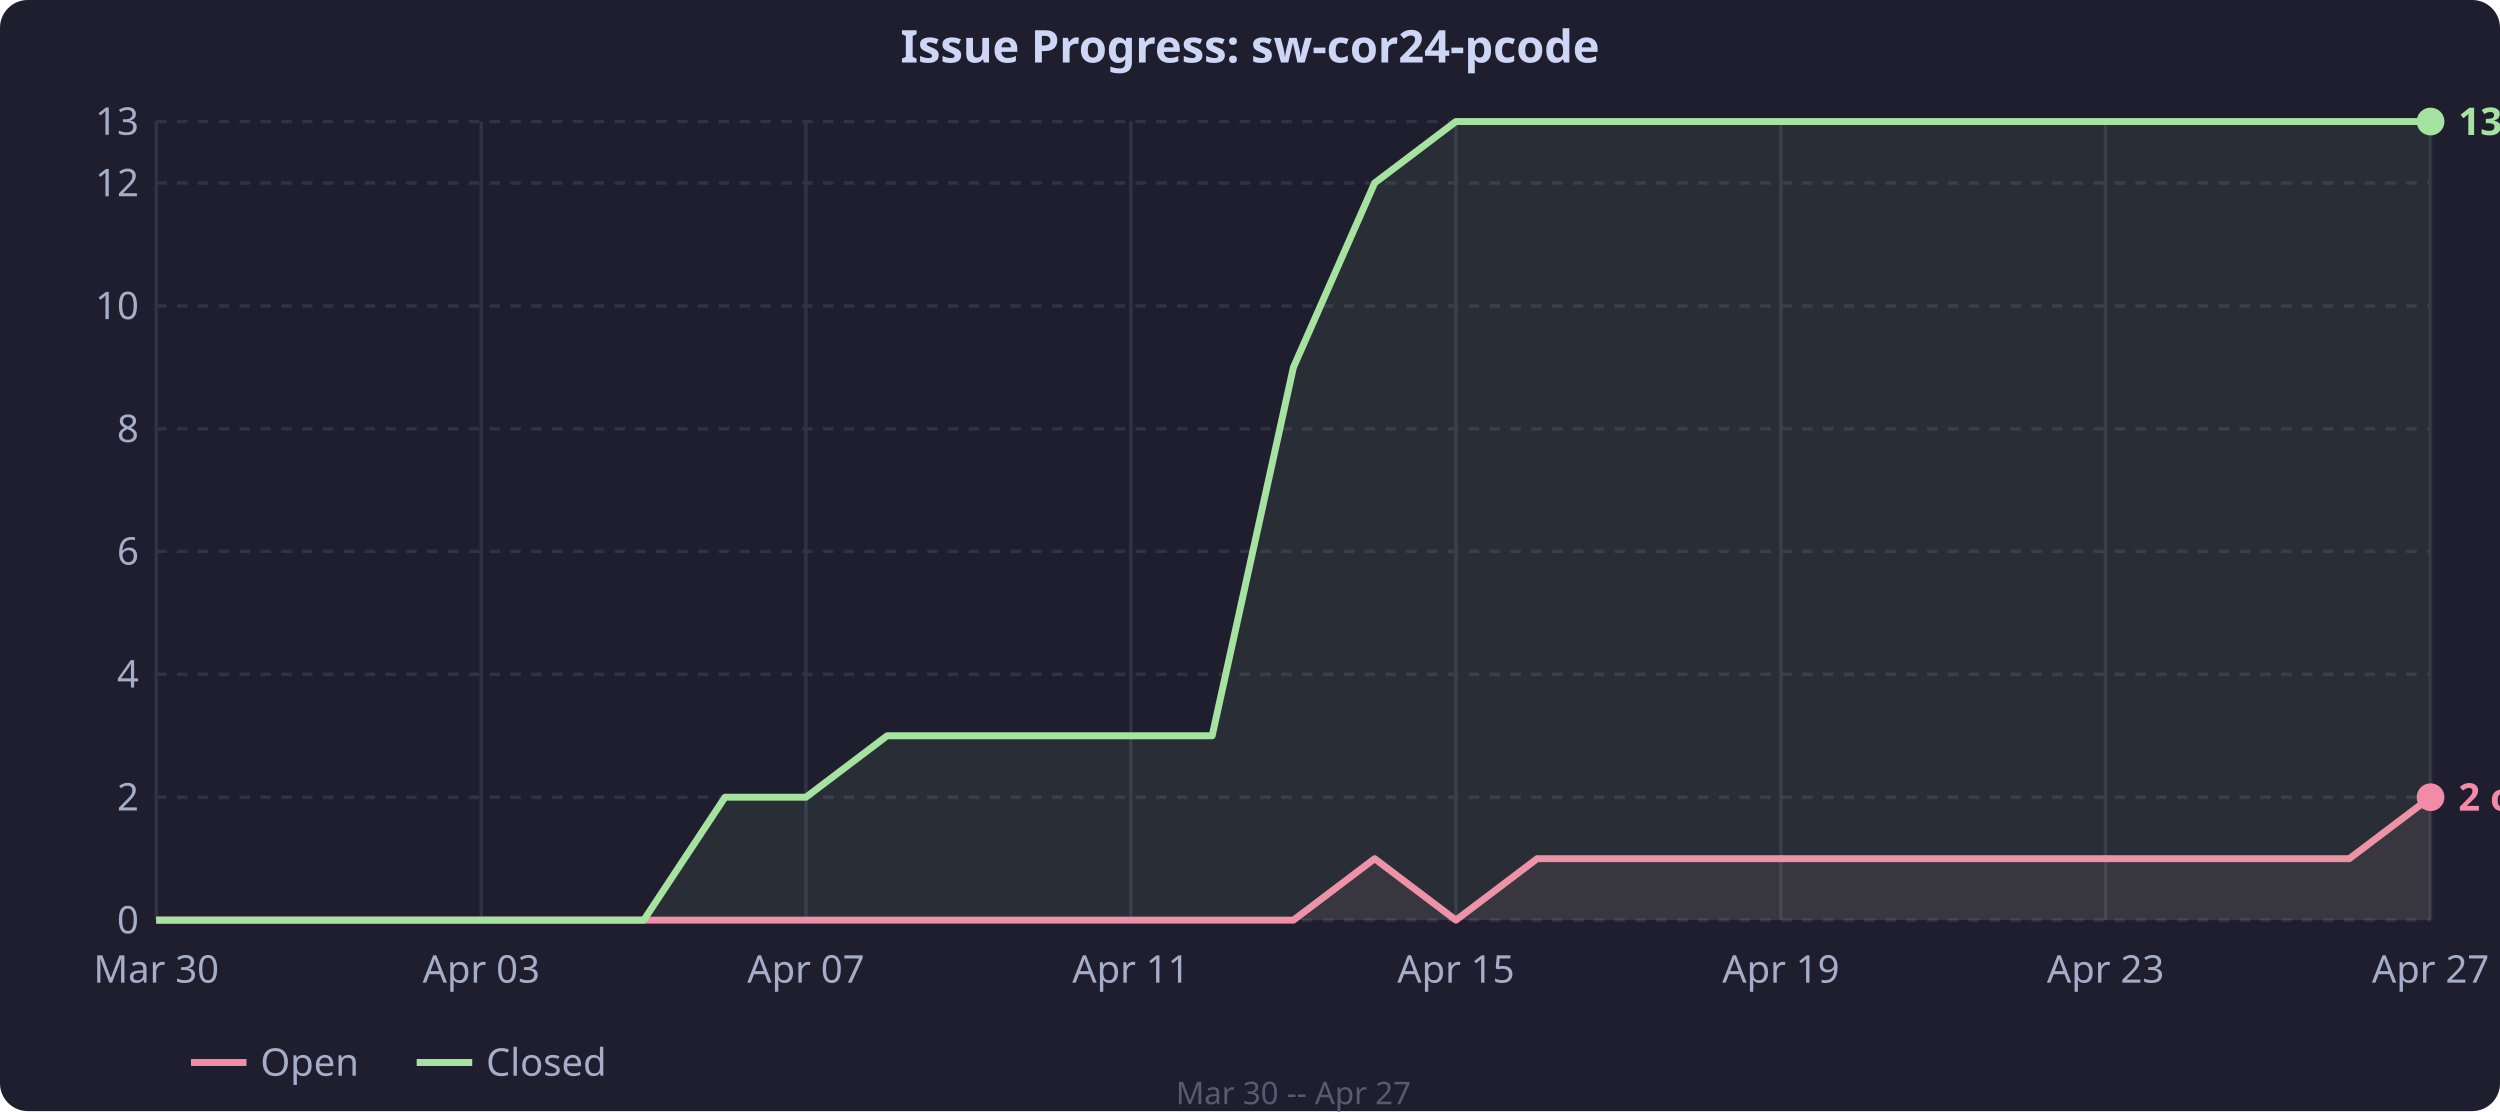
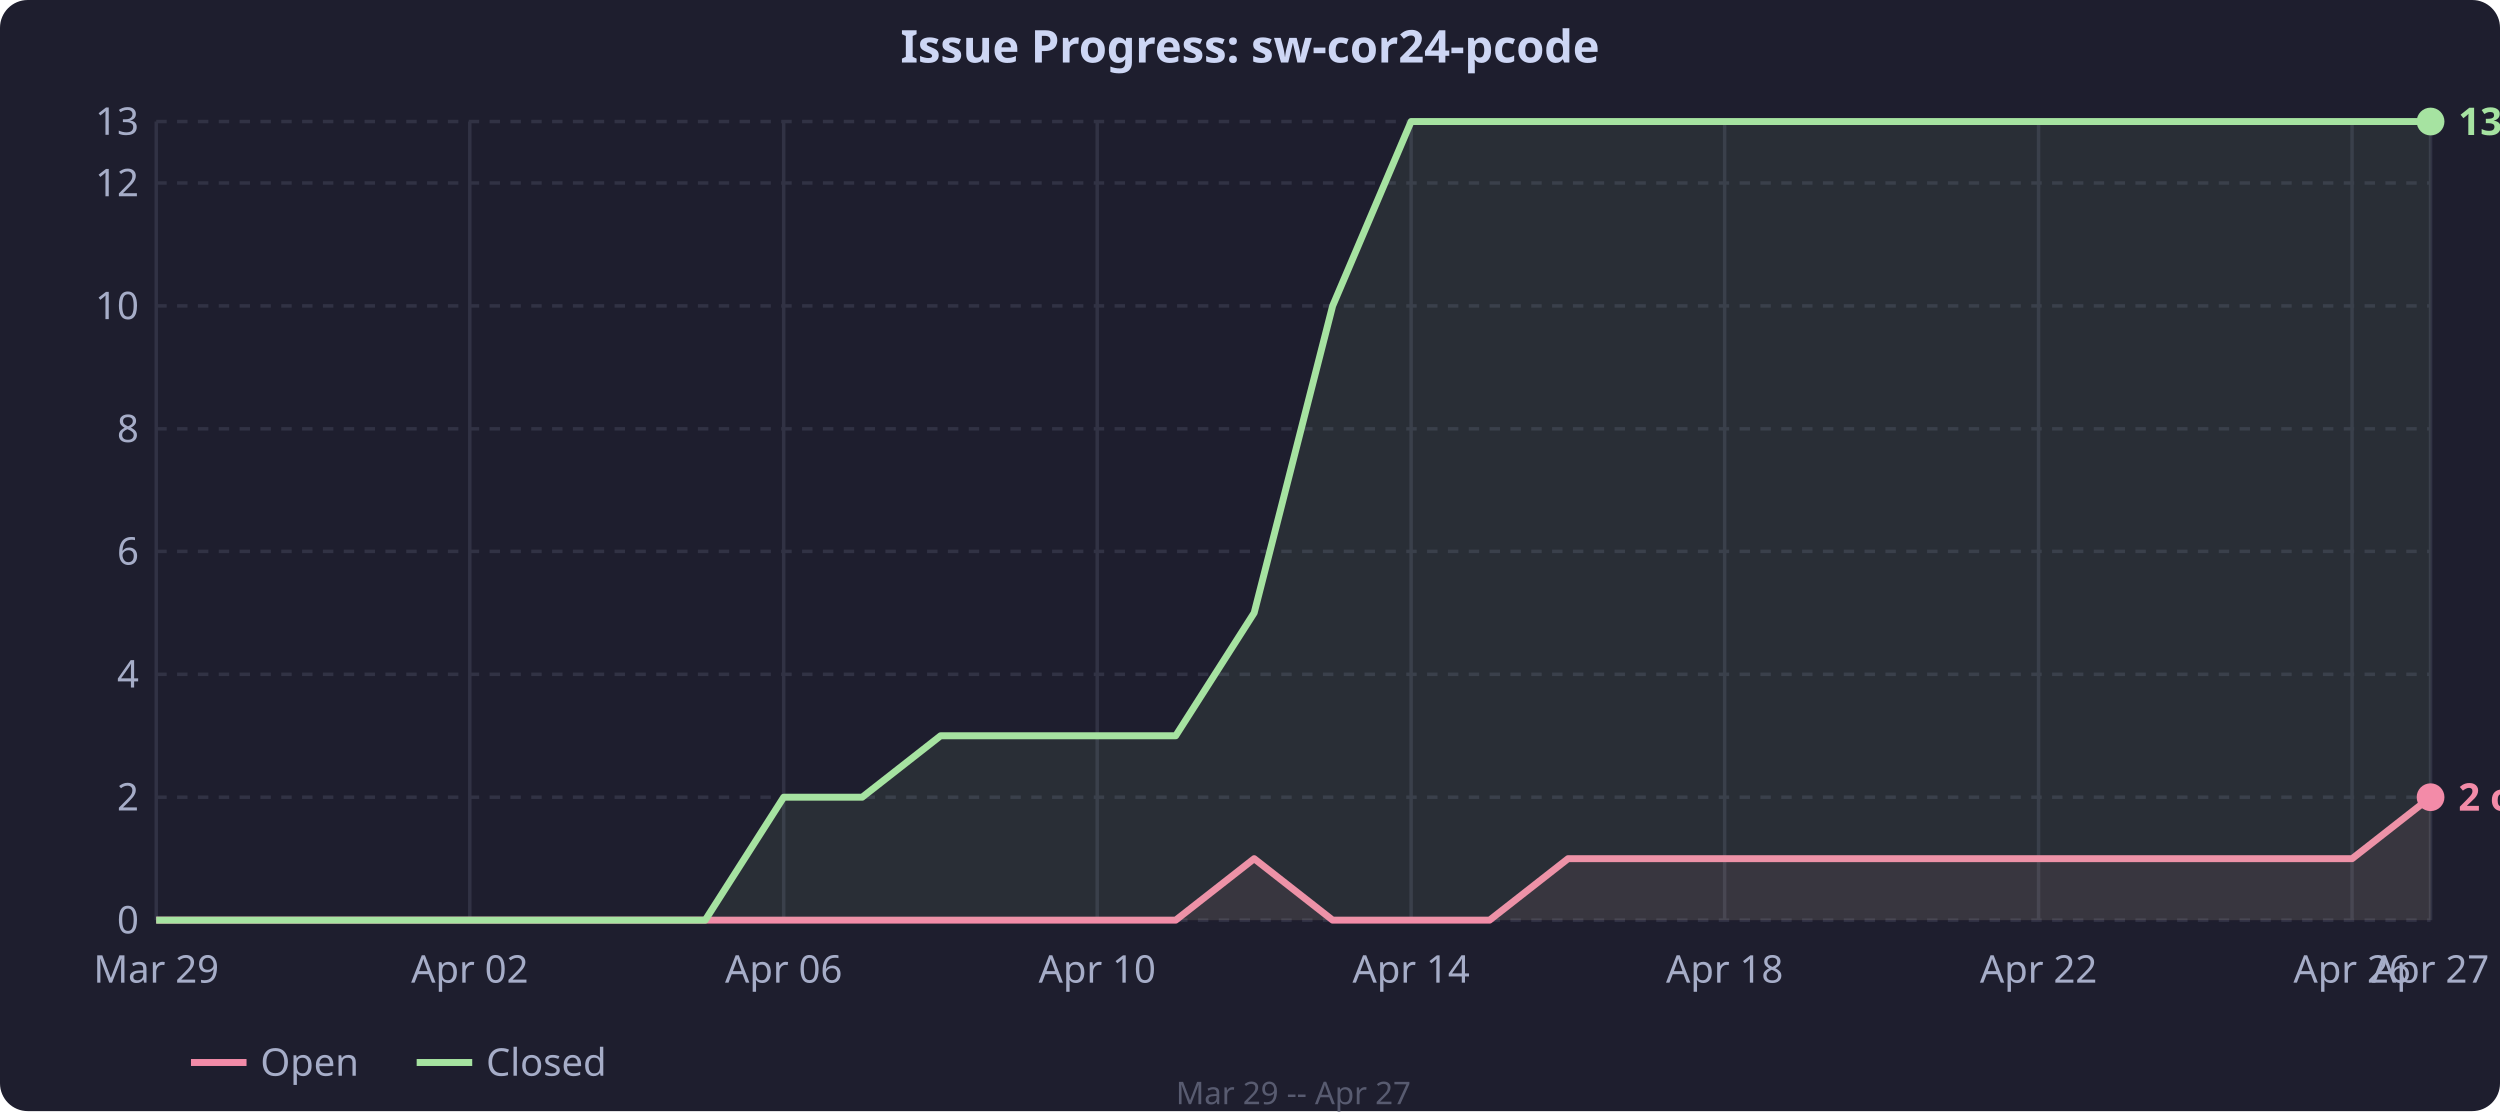
<svg xmlns="http://www.w3.org/2000/svg" viewBox="0 0 720 320" style="font-family: system-ui, sans-serif; font-size: 11px; color: #cdd6f4;">
  <rect width="720" height="320" fill="#1e1e2e" rx="8" />
  <line x1="45" y1="265.0" x2="700" y2="265.0" stroke="#313244" stroke-dasharray="3,3" />
  <text x="40" y="265.0" fill="#a6adc8" text-anchor="end" dominant-baseline="middle">0</text>
  <line x1="45" y1="229.6" x2="700" y2="229.6" stroke="#313244" stroke-dasharray="3,3" />
  <text x="40" y="229.6" fill="#a6adc8" text-anchor="end" dominant-baseline="middle">2</text>
  <line x1="45" y1="194.2" x2="700" y2="194.2" stroke="#313244" stroke-dasharray="3,3" />
  <text x="40" y="194.2" fill="#a6adc8" text-anchor="end" dominant-baseline="middle">4</text>
  <line x1="45" y1="158.8" x2="700" y2="158.8" stroke="#313244" stroke-dasharray="3,3" />
  <text x="40" y="158.8" fill="#a6adc8" text-anchor="end" dominant-baseline="middle">6</text>
  <line x1="45" y1="123.5" x2="700" y2="123.5" stroke="#313244" stroke-dasharray="3,3" />
  <text x="40" y="123.5" fill="#a6adc8" text-anchor="end" dominant-baseline="middle">8</text>
  <line x1="45" y1="88.1" x2="700" y2="88.1" stroke="#313244" stroke-dasharray="3,3" />
  <text x="40" y="88.1" fill="#a6adc8" text-anchor="end" dominant-baseline="middle">10</text>
  <line x1="45" y1="52.7" x2="700" y2="52.7" stroke="#313244" stroke-dasharray="3,3" />
  <text x="40" y="52.7" fill="#a6adc8" text-anchor="end" dominant-baseline="middle">12</text>
  <line x1="45" y1="35.0" x2="700" y2="35.0" stroke="#313244" stroke-dasharray="3,3" />
  <text x="40" y="35.0" fill="#a6adc8" text-anchor="end" dominant-baseline="middle">13</text>
-   <text x="45.0" y="283" fill="#a6adc8" text-anchor="middle">Mar 30</text>
+   <text x="45.0" y="283" fill="#a6adc8" text-anchor="middle">Mar 29</text>
  <line x1="45.0" y1="35" x2="45.0" y2="265" stroke="#313244" />
-   <text x="138.6" y="283" fill="#a6adc8" text-anchor="middle">Apr 03</text>
-   <line x1="138.6" y1="35" x2="138.6" y2="265" stroke="#313244" />
-   <text x="232.1" y="283" fill="#a6adc8" text-anchor="middle">Apr 07</text>
-   <line x1="232.1" y1="35" x2="232.1" y2="265" stroke="#313244" />
-   <text x="325.7" y="283" fill="#a6adc8" text-anchor="middle">Apr 11</text>
-   <line x1="325.7" y1="35" x2="325.7" y2="265" stroke="#313244" />
-   <text x="419.3" y="283" fill="#a6adc8" text-anchor="middle">Apr 15</text>
-   <line x1="419.3" y1="35" x2="419.3" y2="265" stroke="#313244" />
-   <text x="512.9" y="283" fill="#a6adc8" text-anchor="middle">Apr 19</text>
-   <line x1="512.9" y1="35" x2="512.9" y2="265" stroke="#313244" />
-   <text x="606.4" y="283" fill="#a6adc8" text-anchor="middle">Apr 23</text>
-   <line x1="606.4" y1="35" x2="606.4" y2="265" stroke="#313244" />
+   <text x="135.3" y="283" fill="#a6adc8" text-anchor="middle">Apr 02</text>
+   <line x1="135.3" y1="35" x2="135.3" y2="265" stroke="#313244" />
+   <text x="225.7" y="283" fill="#a6adc8" text-anchor="middle">Apr 06</text>
+   <line x1="225.7" y1="35" x2="225.7" y2="265" stroke="#313244" />
+   <text x="316.0" y="283" fill="#a6adc8" text-anchor="middle">Apr 10</text>
+   <line x1="316.0" y1="35" x2="316.0" y2="265" stroke="#313244" />
+   <text x="406.4" y="283" fill="#a6adc8" text-anchor="middle">Apr 14</text>
+   <line x1="406.4" y1="35" x2="406.4" y2="265" stroke="#313244" />
+   <text x="496.7" y="283" fill="#a6adc8" text-anchor="middle">Apr 18</text>
+   <line x1="496.7" y1="35" x2="496.7" y2="265" stroke="#313244" />
+   <text x="587.1" y="283" fill="#a6adc8" text-anchor="middle">Apr 22</text>
+   <line x1="587.1" y1="35" x2="587.1" y2="265" stroke="#313244" />
+   <text x="677.4" y="283" fill="#a6adc8" text-anchor="middle">Apr 26</text>
+   <line x1="677.4" y1="35" x2="677.4" y2="265" stroke="#313244" />
  <text x="700.0" y="283" fill="#a6adc8" text-anchor="middle">Apr 27</text>
  <line x1="700.0" y1="35" x2="700.0" y2="265" stroke="#313244" />
-   <polygon fill="rgba(243,139,168,0.08)" points="45.0,265.0 68.4,265.0 91.8,265.0 115.2,265.0 138.6,265.0 162.0,265.0 185.4,265.0 208.8,265.0 232.1,265.0 255.5,265.0 278.9,265.0 302.3,265.0 325.7,265.0 349.1,265.0 372.5,265.0 395.9,247.3 419.3,265.0 442.7,247.3 466.1,247.3 489.5,247.3 512.9,247.3 536.2,247.3 559.6,247.3 583.0,247.3 606.4,247.3 629.8,247.3 653.2,247.3 676.6,247.3 700.0,229.6 700.0,265.0 45.0,265.0" />
-   <polyline fill="none" stroke="#f38ba8" stroke-width="2" stroke-linejoin="round" points="45.0,265.0 68.4,265.0 91.8,265.0 115.2,265.0 138.6,265.0 162.0,265.0 185.4,265.0 208.8,265.0 232.1,265.0 255.5,265.0 278.9,265.0 302.3,265.0 325.7,265.0 349.1,265.0 372.5,265.0 395.9,247.3 419.3,265.0 442.7,247.3 466.1,247.3 489.5,247.3 512.9,247.3 536.2,247.3 559.6,247.3 583.0,247.3 606.4,247.3 629.8,247.3 653.2,247.3 676.6,247.3 700.0,229.6" />
-   <polygon fill="rgba(166,227,161,0.08)" points="45.0,265.0 68.4,265.0 91.8,265.0 115.2,265.0 138.6,265.0 162.0,265.0 185.4,265.0 208.8,229.6 232.1,229.6 255.5,211.9 278.9,211.9 302.3,211.9 325.7,211.9 349.1,211.9 372.5,105.8 395.9,52.7 419.3,35.0 442.7,35.0 466.1,35.0 489.5,35.0 512.9,35.0 536.2,35.0 559.6,35.0 583.0,35.0 606.4,35.0 629.8,35.0 653.2,35.0 676.6,35.0 700.0,35.0 700.0,265.0 45.0,265.0" />
-   <polyline fill="none" stroke="#a6e3a1" stroke-width="2" stroke-linejoin="round" points="45.0,265.0 68.4,265.0 91.8,265.0 115.2,265.0 138.6,265.0 162.0,265.0 185.4,265.0 208.8,229.6 232.1,229.6 255.5,211.9 278.9,211.9 302.3,211.9 325.7,211.9 349.1,211.9 372.5,105.8 395.9,52.7 419.3,35.0 442.7,35.0 466.1,35.0 489.5,35.0 512.9,35.0 536.2,35.0 559.6,35.0 583.0,35.0 606.4,35.0 629.8,35.0 653.2,35.0 676.6,35.0 700.0,35.0" />
+   <polygon fill="rgba(243,139,168,0.08)" points="45.0,265.0 67.6,265.0 90.2,265.0 112.8,265.0 135.3,265.0 157.9,265.0 180.5,265.0 203.1,265.0 225.7,265.0 248.3,265.0 270.9,265.0 293.4,265.0 316.0,265.0 338.6,265.0 361.2,247.3 383.8,265.0 406.4,265.0 429.0,265.0 451.6,247.3 474.1,247.3 496.7,247.3 519.3,247.3 541.9,247.3 564.5,247.3 587.1,247.3 609.7,247.3 632.2,247.3 654.8,247.3 677.4,247.3 700.0,229.6 700.0,265.0 45.0,265.0" />
+   <polyline fill="none" stroke="#f38ba8" stroke-width="2" stroke-linejoin="round" points="45.0,265.0 67.6,265.0 90.2,265.0 112.8,265.0 135.3,265.0 157.9,265.0 180.5,265.0 203.1,265.0 225.7,265.0 248.3,265.0 270.9,265.0 293.4,265.0 316.0,265.0 338.6,265.0 361.2,247.3 383.8,265.0 406.4,265.0 429.0,265.0 451.6,247.3 474.1,247.3 496.7,247.3 519.3,247.3 541.9,247.3 564.5,247.3 587.1,247.3 609.7,247.3 632.2,247.3 654.8,247.3 677.4,247.3 700.0,229.6" />
+   <polygon fill="rgba(166,227,161,0.08)" points="45.0,265.0 67.6,265.0 90.2,265.0 112.8,265.0 135.3,265.0 157.9,265.0 180.5,265.0 203.1,265.0 225.7,229.6 248.3,229.6 270.9,211.9 293.4,211.9 316.0,211.9 338.6,211.9 361.2,176.5 383.8,88.1 406.4,35.0 429.0,35.0 451.6,35.0 474.1,35.0 496.7,35.0 519.3,35.0 541.9,35.0 564.5,35.0 587.1,35.0 609.7,35.0 632.2,35.0 654.8,35.0 677.4,35.0 700.0,35.0 700.0,265.0 45.0,265.0" />
+   <polyline fill="none" stroke="#a6e3a1" stroke-width="2" stroke-linejoin="round" points="45.0,265.0 67.6,265.0 90.2,265.0 112.8,265.0 135.3,265.0 157.9,265.0 180.5,265.0 203.1,265.0 225.7,229.6 248.3,229.6 270.9,211.9 293.4,211.9 316.0,211.9 338.6,211.9 361.2,176.5 383.8,88.1 406.4,35.0 429.0,35.0 451.6,35.0 474.1,35.0 496.7,35.0 519.3,35.0 541.9,35.0 564.5,35.0 587.1,35.0 609.7,35.0 632.2,35.0 654.8,35.0 677.4,35.0 700.0,35.0" />
  <circle cx="700.0" cy="229.6" r="4" fill="#f38ba8" />
  <circle cx="700.0" cy="35.0" r="4" fill="#a6e3a1" />
  <text x="708.0" y="229.6" fill="#f38ba8" text-anchor="start" dominant-baseline="middle" font-size="11px" font-weight="600">2 open</text>
  <text x="708.0" y="35.0" fill="#a6e3a1" text-anchor="start" dominant-baseline="middle" font-size="11px" font-weight="600">13 closed</text>
  <text x="360" y="18" fill="#cdd6f4" text-anchor="middle" font-size="13px" font-weight="600">Issue Progress: sw-cor24-pcode</text>
  <line x1="55" y1="306" x2="71" y2="306" stroke="#f38ba8" stroke-width="2" />
  <text x="75" y="306" fill="#a6adc8" dominant-baseline="middle">Open</text>
  <line x1="120" y1="306" x2="136" y2="306" stroke="#a6e3a1" stroke-width="2" />
  <text x="140" y="306" fill="#a6adc8" dominant-baseline="middle">Closed</text>
-   <text x="372.5" y="318" fill="#585b70" text-anchor="middle" font-size="9px">Mar 30 -- Apr 27</text>
+   <text x="372.5" y="318" fill="#585b70" text-anchor="middle" font-size="9px">Mar 29 -- Apr 27</text>
</svg>
